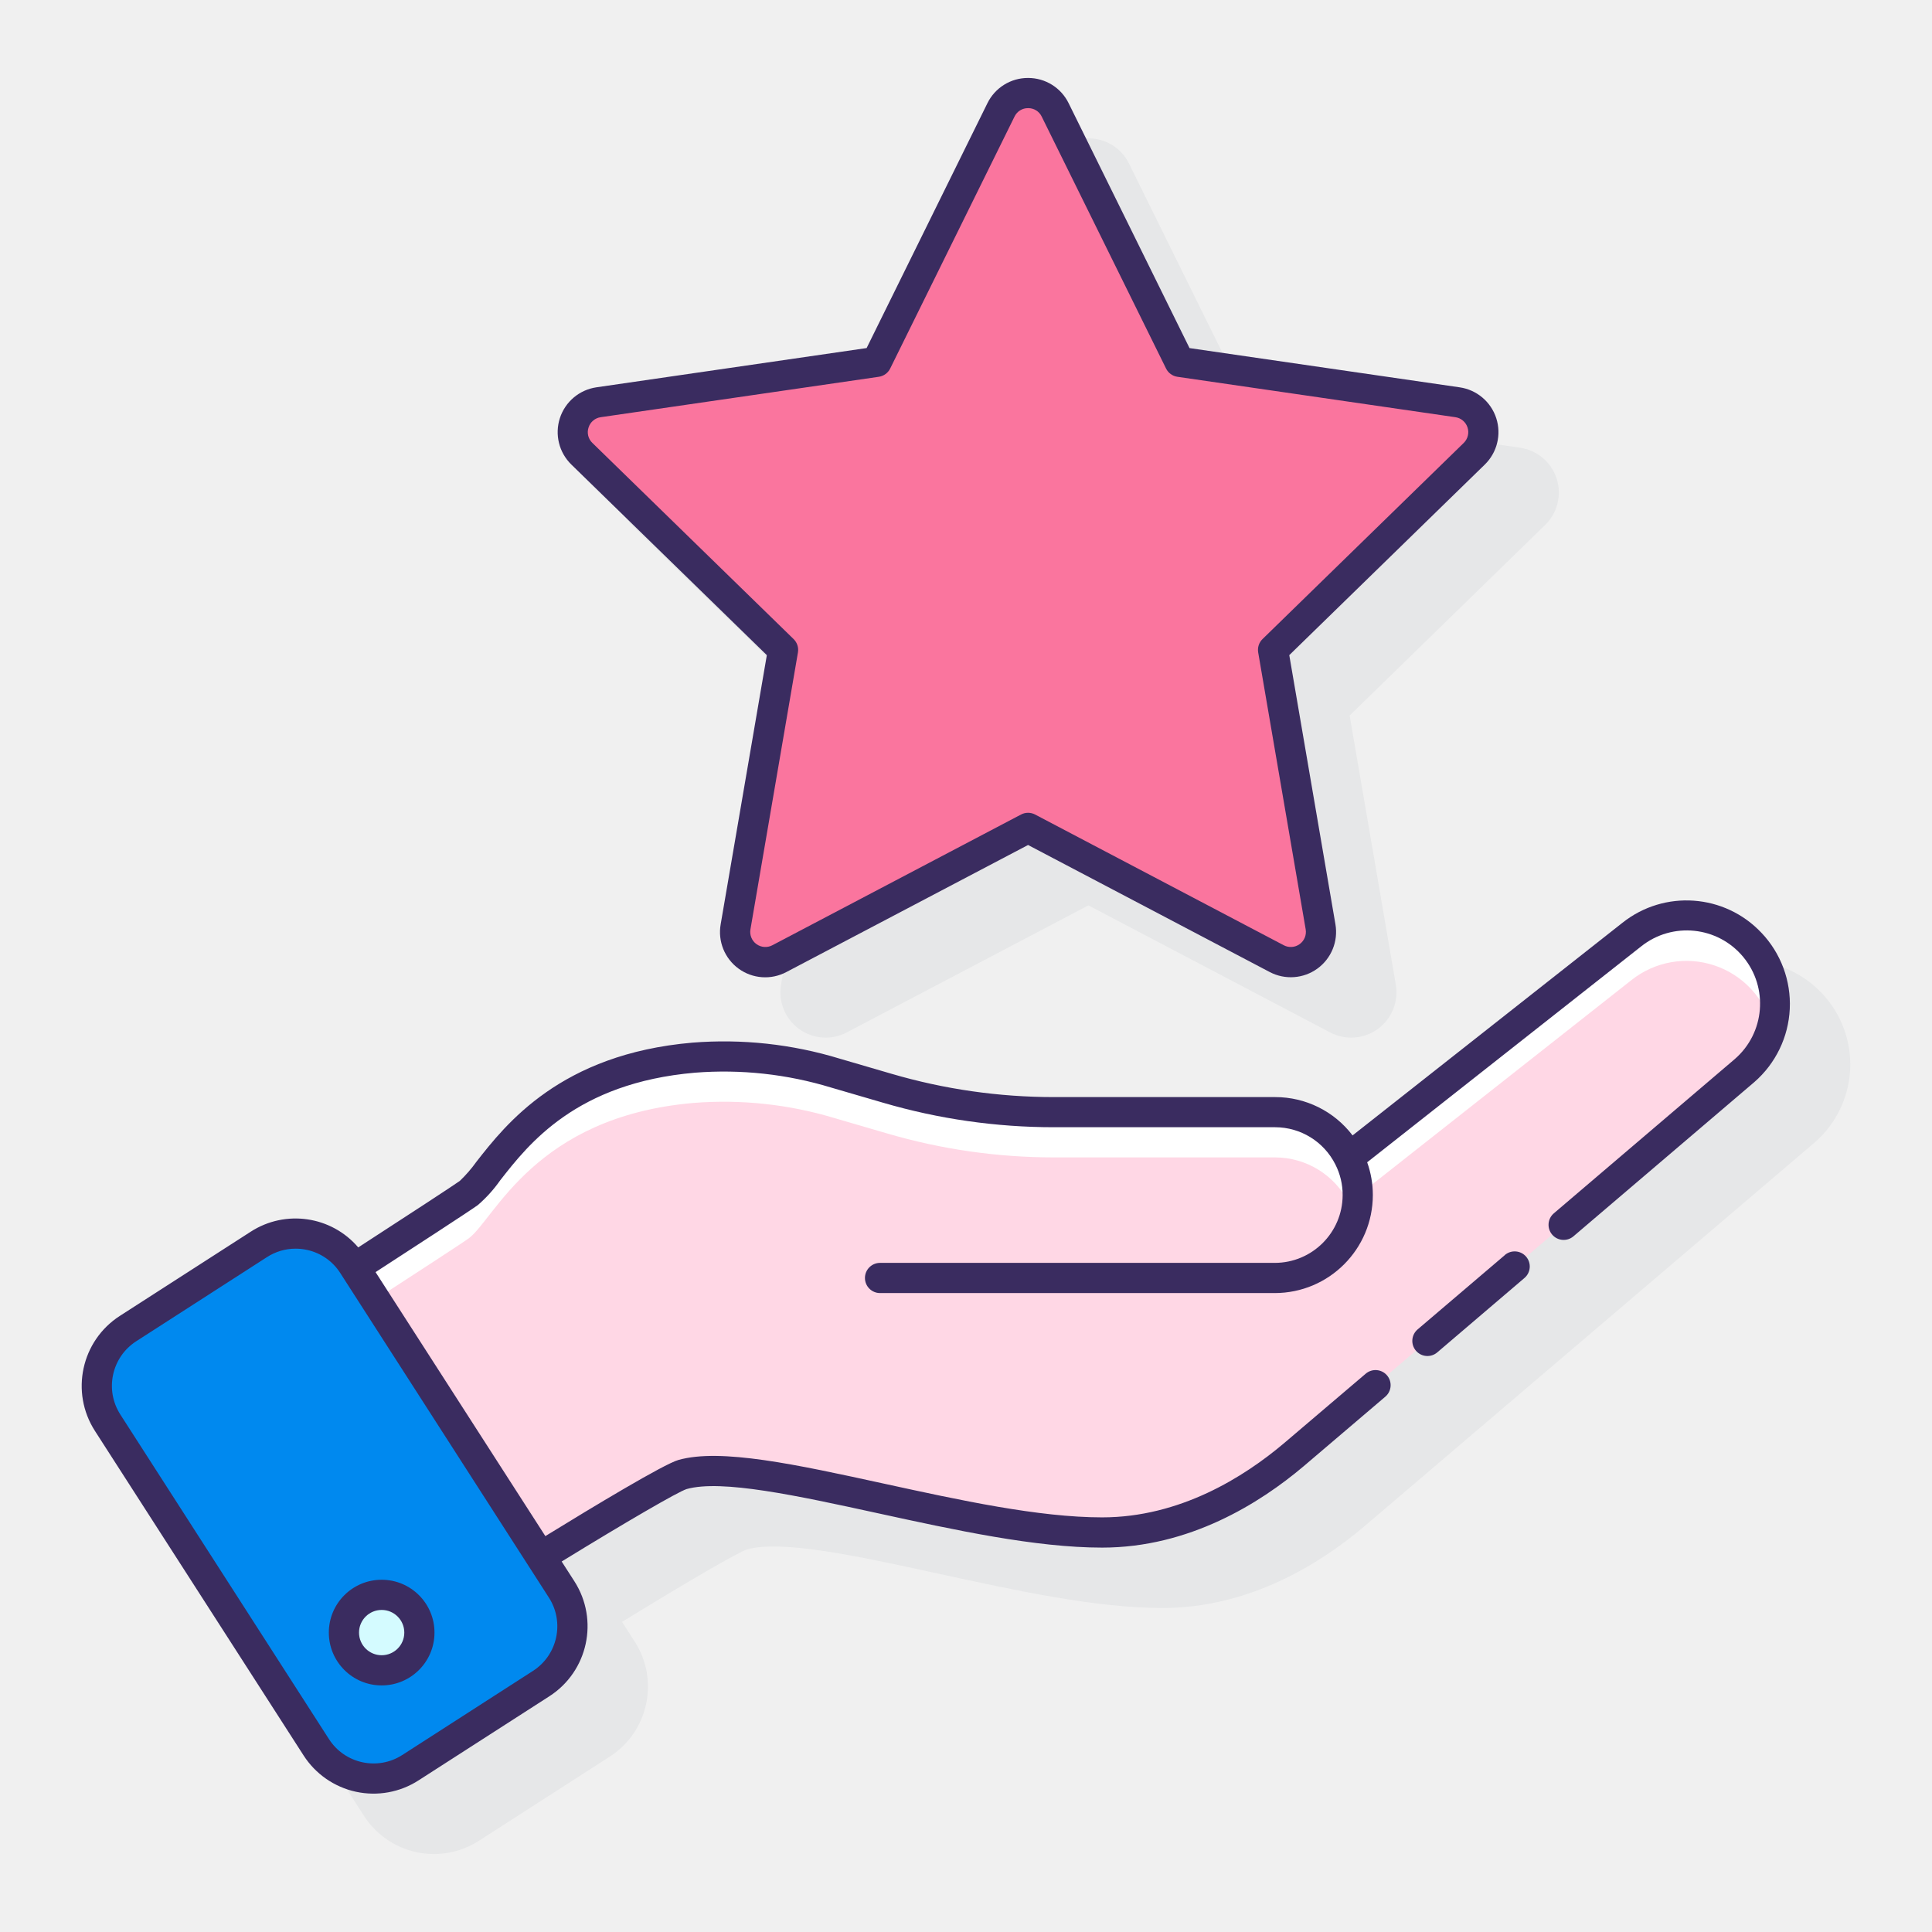
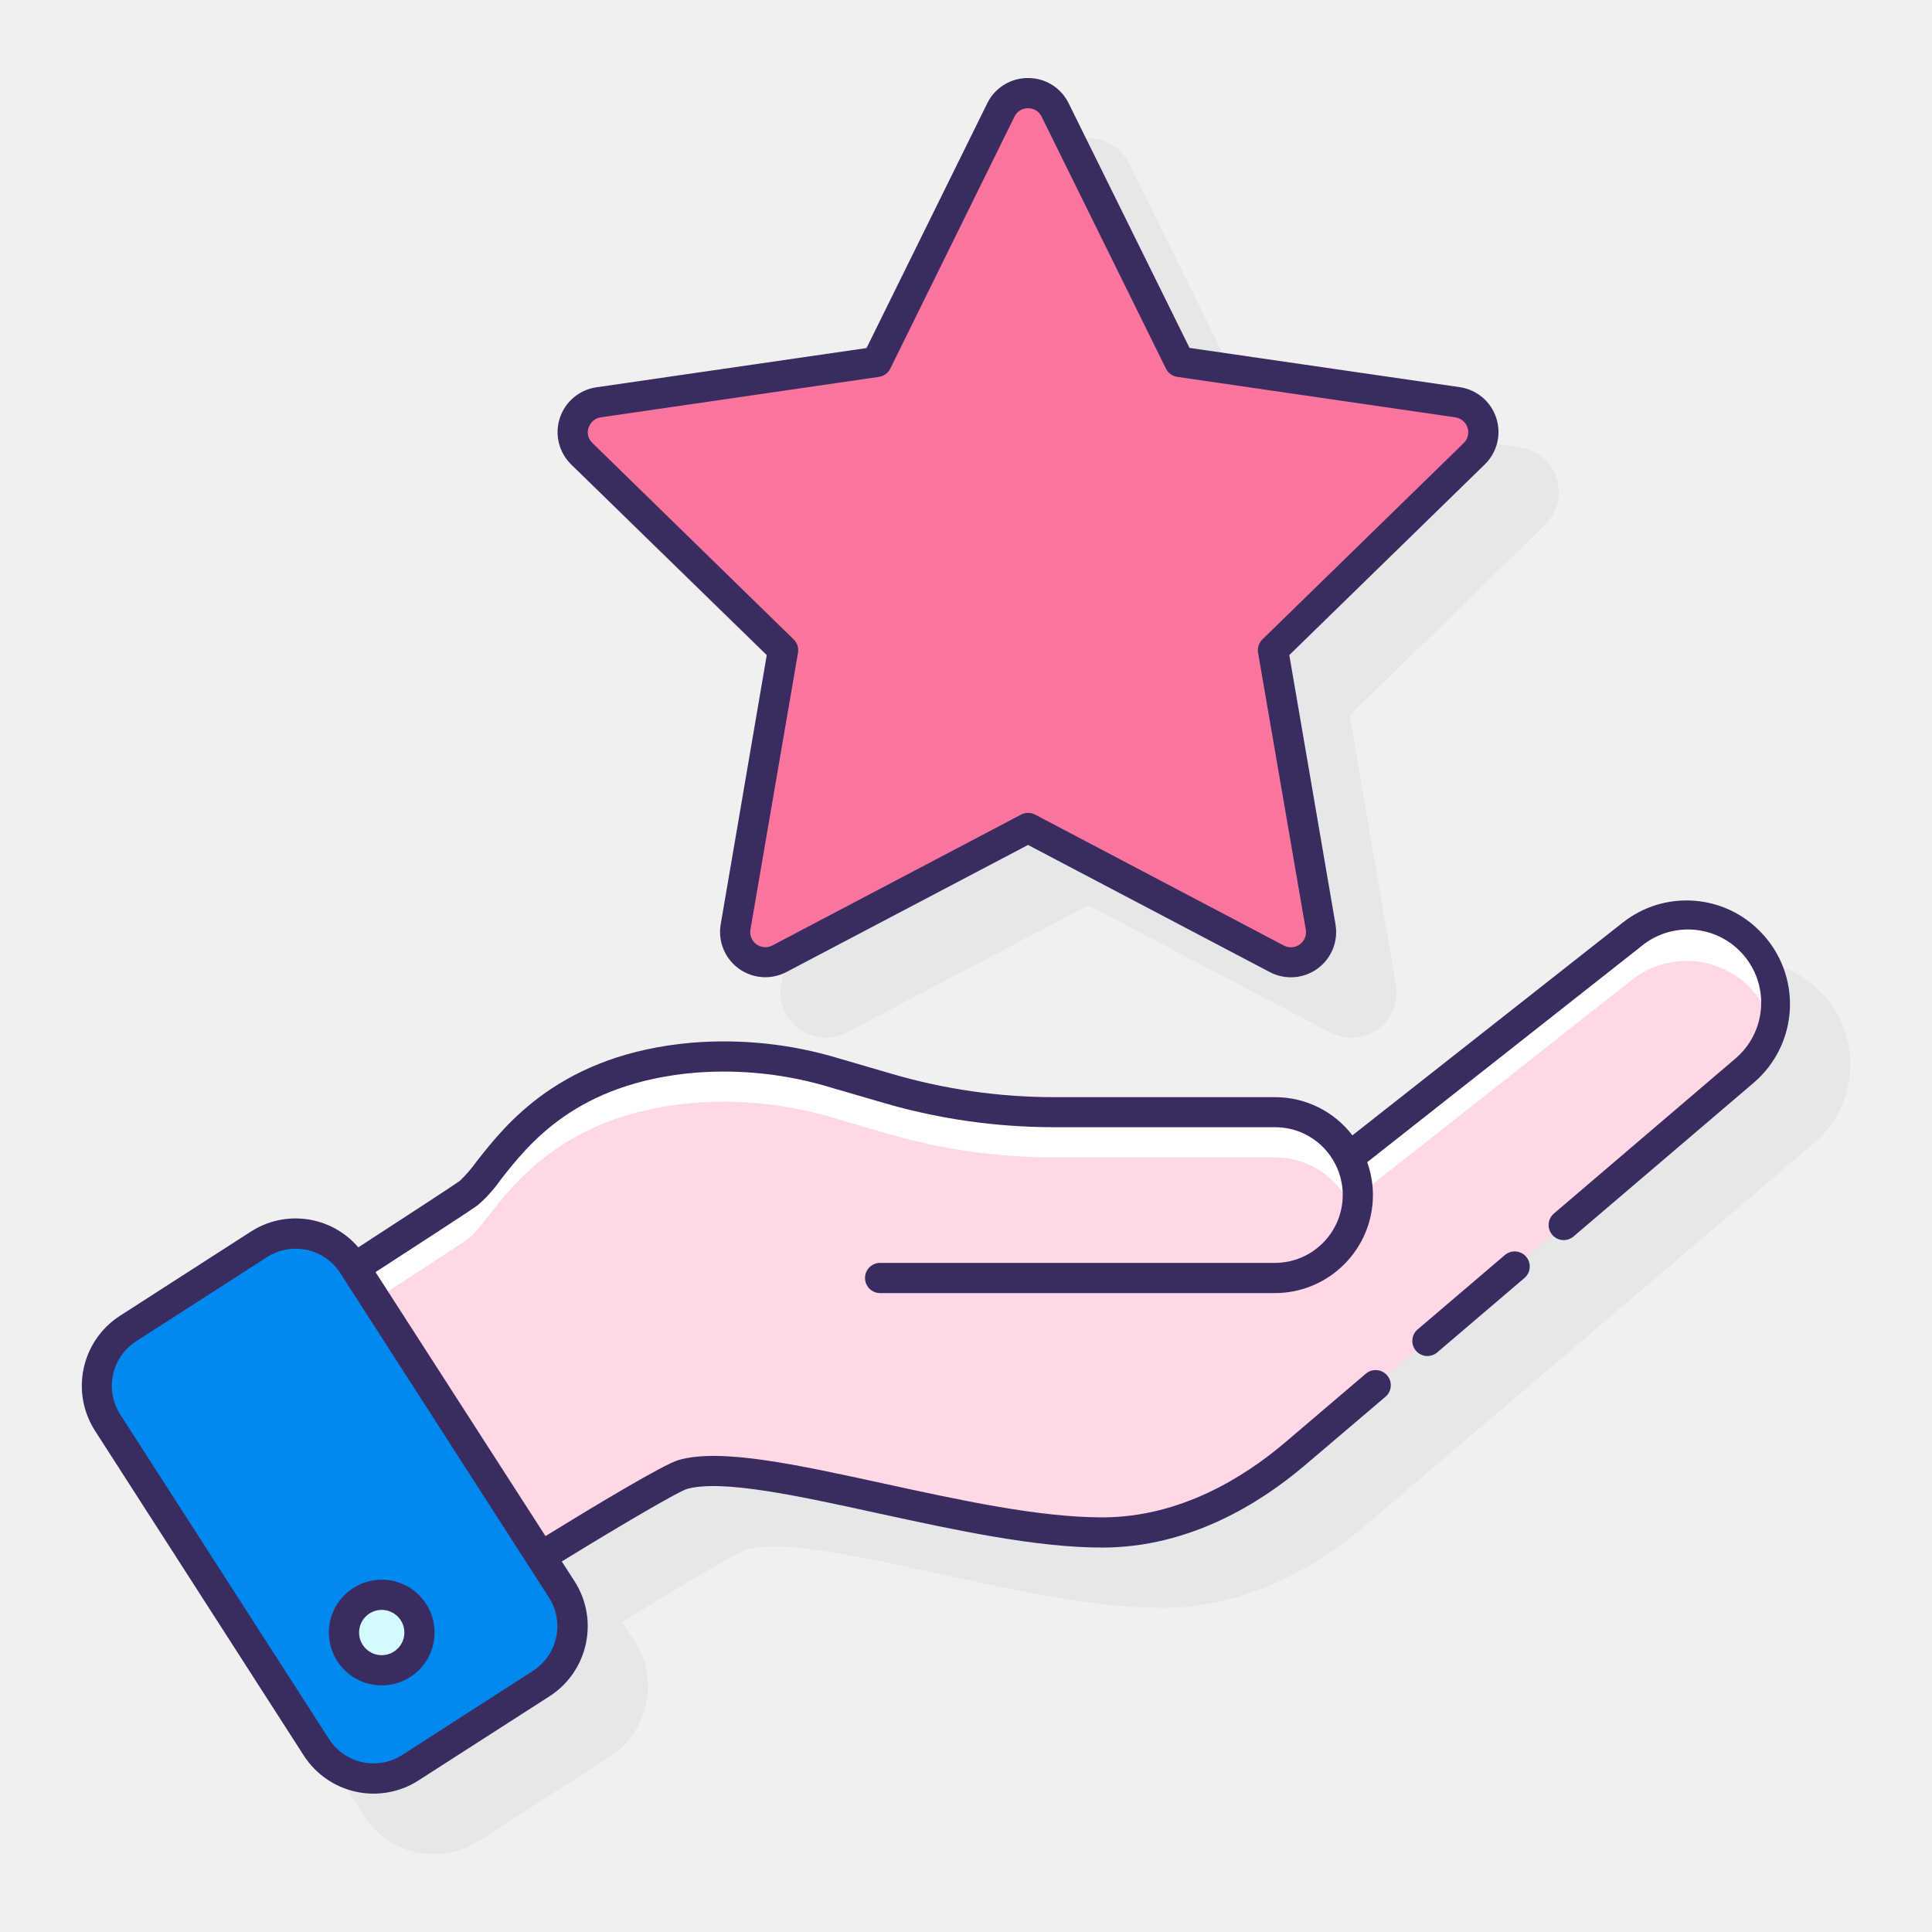
<svg xmlns="http://www.w3.org/2000/svg" height="512" viewBox="0 0 128 128" width="512">
-   <path d="m54.805 47.405-3.058 17.829a3 3 0 0 0 4.353 3.166l16.011-8.417 16.012 8.417a3 3 0 0 0 4.354-3.162l-3.059-17.833 12.954-12.627a3 3 0 0 0 -1.663-5.116l-17.9-2.6-8.009-16.224a2.983 2.983 0 0 0 -2.69-1.672 2.985 2.985 0 0 0 -2.691 1.672l-8.003 16.222-17.9 2.6a3 3 0 0 0 -1.663 5.116z" fill="#e6e7e8" />
-   <path d="m120.7 65.8a6.822 6.822 0 0 0 -9.211-.663l-17.877 14.087a6.436 6.436 0 0 0 -5.126-2.539h-14.664a38.235 38.235 0 0 1 -10.756-1.544l-3.424-1a26.28 26.28 0 0 0 -9.779-1.062c-8.724.755-12.351 5.4-14.3 7.892a8.7 8.7 0 0 1 -1.1 1.267c-.316.236-3.895 2.568-6.73 4.405a5.465 5.465 0 0 0 -7.13-1.035l-8.664 5.574a5.522 5.522 0 0 0 -1.651 7.618l13.824 21.5a5.505 5.505 0 0 0 7.619 1.655l8.669-5.575a5.516 5.516 0 0 0 1.655-7.615l-.843-1.31c4.36-2.679 7.71-4.624 8.279-4.8 2.314-.649 7.327.438 12.632 1.595 5.151 1.123 10.476 2.284 14.9 2.284 5.76 0 10.438-2.932 13.348-5.393 2.46-2.094 29.852-25.441 29.859-25.451a6.852 6.852 0 0 0 .47-9.891z" fill="#e6e7e8" />
-   <path d="m115.975 62.488a5.852 5.852 0 0 0 -7.867-.566l-18.747 14.773a5.473 5.473 0 0 0 -4.875-3.01h-14.664a39.265 39.265 0 0 1 -11.037-1.585l-3.426-1a25.417 25.417 0 0 0 -9.41-1.025c-10.528.911-13.167 7.681-14.886 8.965-.471.352-6.407 4.2-7.56 4.947l12.312 19.154c1.267-.783 8.371-5.156 9.4-5.448 4.86-1.376 18.706 3.841 27.805 3.841 5.517 0 10.02-2.888 12.7-5.155 2.464-2.091 29.854-25.44 29.854-25.44a5.854 5.854 0 0 0 .401-8.451z" fill="#ffd7e5" />
-   <path d="m69.905 7.281 8.239 16.693 18.421 2.677a2 2 0 0 1 1.109 3.411l-13.33 12.994 3.147 18.344a2 2 0 0 1 -2.9 2.108l-16.479-8.659-16.477 8.662a2 2 0 0 1 -2.9-2.108l3.145-18.347-13.33-12.994a2 2 0 0 1 1.108-3.411l18.422-2.677 8.238-16.693a2 2 0 0 1 3.587 0z" fill="#fa759e" />
-   <path d="m31.063 82.037c1.719-1.284 4.358-8.054 14.886-8.965a25.417 25.417 0 0 1 9.41 1.025l3.426 1a39.265 39.265 0 0 0 11.037 1.584h14.664a5.473 5.473 0 0 1 4.875 3.01l18.747-14.773a5.852 5.852 0 0 1 9.28 3.095 5.852 5.852 0 0 0 -9.28-6.095l-18.747 14.777a5.473 5.473 0 0 0 -4.875-3.01h-14.664a39.265 39.265 0 0 1 -11.037-1.585l-3.426-1a25.417 25.417 0 0 0 -9.41-1.025c-10.528.911-13.167 7.681-14.886 8.965-.471.352-6.407 4.2-7.56 4.947l1.361 2.113c2.155-1.4 5.836-3.789 6.199-4.063z" fill="#fff" />
-   <rect fill="#0089ef" height="34.589" rx="4.512" transform="matrix(.841 -.541 .541 .841 -50.466 27.865)" width="19.327" x="12.506" y="82.485" />
-   <circle cx="25.286" cy="108.164" fill="#d4fbff" r="2.5" />
+   <path d="M54.8 47.4l-3.05 17.83a3 3 0 004.35 3.17l16.01-8.42 16.01 8.42a3 3 0 004.36-3.16L89.42 47.4l12.95-12.63a3 3 0 00-1.66-5.12l-17.9-2.6-8.01-16.22a2.98 2.98 0 00-2.69-1.67 2.98 2.98 0 00-2.7 1.67l-8 16.22-17.9 2.6a3 3 0 00-1.66 5.12z" fill="#e6e7e8" />
+   <path d="M120.7 65.8a6.82 6.82 0 00-9.21-.66L93.6 79.22a6.44 6.44 0 00-5.12-2.53H73.82a38.23 38.23 0 01-10.75-1.55l-3.43-1a26.28 26.28 0 00-9.78-1.06c-8.72.75-12.35 5.4-14.3 7.9a8.7 8.7 0 01-1.1 1.26c-.31.23-3.9 2.57-6.73 4.4a5.46 5.46 0 00-7.13-1.03l-8.66 5.57a5.52 5.52 0 00-1.65 7.62l13.82 21.5a5.5 5.5 0 007.62 1.66l8.67-5.58a5.52 5.52 0 001.66-7.62l-.85-1.3c4.36-2.68 7.71-4.63 8.28-4.8 2.31-.65 7.33.43 12.63 1.59 5.15 1.12 10.48 2.28 14.9 2.28 5.76 0 10.44-2.93 13.35-5.39l29.86-25.45a6.85 6.85 0 00.47-9.9z" fill="#e6e7e8" />
+   <path d="M115.97 62.49a5.85 5.85 0 00-7.86-.57L89.36 76.7a5.47 5.47 0 00-4.87-3H69.82a39.27 39.27 0 01-11.04-1.59l-3.42-1a25.42 25.42 0 00-9.41-1.02c-10.53.9-13.17 7.68-14.89 8.96-.47.35-6.4 4.2-7.56 4.95l12.31 19.15c1.27-.78 8.38-5.16 9.4-5.45 4.86-1.37 18.71 3.84 27.81 3.84 5.52 0 10.02-2.88 12.7-5.15l29.85-25.44a5.85 5.85 0 00.4-8.45z" fill="#ffd7e5" />
+   <path d="M69.9 7.28l8.24 16.7 18.43 2.67a2 2 0 011.1 3.41l-13.33 13L87.5 61.4a2 2 0 01-2.9 2.1l-16.48-8.65-16.48 8.66a2 2 0 01-2.9-2.1l3.15-18.35-13.33-13a2 2 0 011.1-3.4l18.43-2.69 8.24-16.69a2 2 0 013.59 0z" fill="#fa759e" />
+   <path d="M31.06 82.04c1.72-1.29 4.36-8.06 14.89-8.97a25.42 25.42 0 019.4 1.03l3.43 1a39.27 39.27 0 0011.04 1.58H84.5a5.47 5.47 0 014.87 3.01l18.75-14.77a5.85 5.85 0 019.28 3.1 5.85 5.85 0 00-9.28-6.1L89.36 76.7a5.47 5.47 0 00-4.87-3.01H69.82A39.27 39.27 0 0158.8 72.1l-3.43-1a25.42 25.42 0 00-9.41-1.02c-10.53.9-13.17 7.68-14.89 8.96-.47.35-6.4 4.2-7.56 4.95l1.36 2.11c2.16-1.4 5.84-3.79 6.2-4.06z" fill="#fff" />
+   <rect fill="#0089ef" height="34.59" rx="4.51" transform="rotate(-32.75 22.18 99.8)" width="19.33" x="12.51" y="82.48" />
+   <circle cx="25.29" cy="108.16" fill="#d4fbff" r="2.5" />
  <g fill="#3a2c60">
-     <path d="m50.805 43.405-3.058 17.829a2.995 2.995 0 0 0 4.353 3.166l16.012-8.417 16.011 8.417a3 3 0 0 0 4.353-3.162l-3.058-17.833 12.954-12.627a3 3 0 0 0 -1.663-5.116l-17.9-2.6-8.009-16.224a2.984 2.984 0 0 0 -2.69-1.673 2.986 2.986 0 0 0 -2.691 1.673l-8.003 16.222-17.9 2.6a3 3 0 0 0 -1.664 5.116zm-11.811-15.084a.986.986 0 0 1 .808-.681l18.421-2.677a1 1 0 0 0 .754-.547l8.238-16.693a.982.982 0 0 1 .9-.558.982.982 0 0 1 .9.558l8.239 16.693a1 1 0 0 0 .753.547l18.415 2.677a1 1 0 0 1 .553 1.706l-13.33 12.994a1 1 0 0 0 -.287.885l3.147 18.347a1 1 0 0 1 -1.451 1.054l-16.477-8.662a1 1 0 0 0 -.931 0l-16.476 8.662a1 1 0 0 1 -1.451-1.054l3.147-18.347a1 1 0 0 0 -.288-.885l-13.33-12.994a.981.981 0 0 1 -.254-1.025z" />
-     <path d="m116.7 61.8a6.821 6.821 0 0 0 -9.211-.662l-17.877 14.086a6.436 6.436 0 0 0 -5.126-2.539h-14.664a38.24 38.24 0 0 1 -10.756-1.544l-3.425-1a26.275 26.275 0 0 0 -9.778-1.062c-8.723.754-12.351 5.4-14.3 7.891a8.836 8.836 0 0 1 -1.1 1.269c-.3.224-3.562 2.352-6.728 4.405a5.468 5.468 0 0 0 -7.131-1.036l-8.662 5.572a5.518 5.518 0 0 0 -1.654 7.62l13.824 21.5a5.506 5.506 0 0 0 7.619 1.654l8.669-5.574a5.518 5.518 0 0 0 1.655-7.615l-.843-1.311c4.3-2.64 7.719-4.626 8.28-4.8 2.312-.651 7.324.437 12.631 1.594 5.151 1.124 10.477 2.285 14.9 2.285 5.763 0 10.439-2.932 13.349-5.393.595-.505 2.645-2.25 5.41-4.607a1 1 0 1 0 -1.3-1.522c-2.764 2.356-4.812 4.1-5.406 4.6-2.653 2.244-6.9 4.919-12.056 4.919-4.208 0-9.427-1.138-14.474-2.239-5.8-1.264-10.8-2.357-13.6-1.564-.966.274-5.618 3.078-8.815 5.044l-11.249-17.49c2.181-1.414 6.355-4.126 6.779-4.444a8.978 8.978 0 0 0 1.478-1.637c1.885-2.413 5.041-6.452 12.9-7.131a24.356 24.356 0 0 1 9.04.989l3.427 1a40.249 40.249 0 0 0 11.318 1.624h14.662a4.469 4.469 0 0 1 3.985 2.465 4.429 4.429 0 0 1 .483 2.028 4.5 4.5 0 0 1 -4.494 4.494h-26.155a1 1 0 0 0 0 2h26.155a6.5 6.5 0 0 0 6.494-6.494 6.436 6.436 0 0 0 -.375-2.171l18.148-14.3a4.854 4.854 0 0 1 6.2 7.468l-11.981 10.214a1 1 0 1 0 1.3 1.522l11.984-10.218a6.854 6.854 0 0 0 .47-9.891zm-81.387 48.9-8.664 5.575a3.512 3.512 0 0 1 -4.854-1.055l-13.824-21.507a3.515 3.515 0 0 1 1.053-4.851l8.664-5.575a3.483 3.483 0 0 1 1.894-.56 3.562 3.562 0 0 1 .752.081 3.485 3.485 0 0 1 2.209 1.533l13.824 21.506a3.515 3.515 0 0 1 -1.054 4.853z" />
-     <path d="m99.706 83.148-5.785 4.929a1 1 0 0 0 1.3 1.523l5.779-4.931a1 1 0 1 0 -1.3-1.521z" />
-     <path d="m25.286 104.663a3.5 3.5 0 1 0 3.5 3.5 3.5 3.5 0 0 0 -3.5-3.5zm0 5a1.5 1.5 0 1 1 1.5-1.5 1.5 1.5 0 0 1 -1.5 1.5z" />
+     <path d="M50.8 43.4l-3.05 17.83a3 3 0 004.35 3.17l16.01-8.42 16.01 8.42a3 3 0 004.36-3.16L85.42 43.4l12.95-12.63a3 3 0 00-1.66-5.12l-17.9-2.6L70.8 6.84a2.98 2.98 0 00-2.69-1.67 2.99 2.99 0 00-2.7 1.67l-8 16.22-17.9 2.6a3 3 0 00-1.66 5.12zM39 28.33a.99.99 0 01.8-.68l18.42-2.68a1 1 0 00.76-.54l8.23-16.7a.98.98 0 01.9-.56.98.98 0 01.9.56l8.24 16.7a1 1 0 00.76.54l18.41 2.68a1 1 0 01.56 1.7l-13.33 13a1 1 0 00-.3.89l3.16 18.34a1 1 0 01-1.46 1.06l-16.47-8.67a1 1 0 00-.93 0l-16.48 8.67a1 1 0 01-1.45-1.06l3.15-18.34a1 1 0 00-.3-.89l-13.32-13a.98.98 0 01-.26-1.02z" />
+     <path d="M116.7 61.8a6.82 6.82 0 00-9.21-.66L89.6 75.22a6.44 6.44 0 00-5.12-2.53H69.82a38.24 38.24 0 01-10.75-1.55l-3.43-1a26.27 26.27 0 00-9.78-1.06c-8.72.75-12.35 5.4-14.3 7.89a8.84 8.84 0 01-1.1 1.27c-.3.22-3.56 2.35-6.72 4.4a5.47 5.47 0 00-7.14-1.03l-8.66 5.57A5.52 5.52 0 006.3 94.8l13.82 21.5a5.5 5.5 0 007.62 1.65l8.67-5.57a5.52 5.52 0 001.66-7.61l-.85-1.32c4.3-2.64 7.72-4.62 8.28-4.8 2.31-.65 7.33.44 12.63 1.6 5.15 1.12 10.48 2.28 14.9 2.28 5.77 0 10.44-2.93 13.35-5.39l5.41-4.6a1 1 0 10-1.3-1.53l-5.4 4.6c-2.66 2.25-6.9 4.92-12.06 4.92-4.2 0-9.43-1.14-14.47-2.24-5.8-1.26-10.8-2.36-13.6-1.56-.97.27-5.62 3.07-8.82 5.04L24.88 84.28c2.18-1.41 6.36-4.12 6.78-4.44a8.98 8.98 0 001.48-1.64c1.88-2.41 5.04-6.45 12.9-7.13a24.36 24.36 0 019.04.99l3.43 1a40.25 40.25 0 0011.31 1.62H84.5a4.47 4.47 0 013.98 2.47 4.43 4.43 0 01.48 2.02 4.5 4.5 0 01-4.49 4.5H58.31a1 1 0 000 2h26.15a6.5 6.5 0 006.5-6.5 6.44 6.44 0 00-.38-2.17l18.15-14.3a4.85 4.85 0 016.2 7.47L102.95 80.4a1 1 0 101.3 1.52l11.98-10.22a6.85 6.85 0 00.47-9.9zm-81.39 48.9l-8.66 5.57a3.51 3.51 0 01-4.85-1.05L7.97 93.72a3.52 3.52 0 011.05-4.86l8.67-5.57a3.48 3.48 0 011.9-.56 3.56 3.56 0 01.74.08 3.48 3.48 0 012.21 1.53l13.83 21.5a3.52 3.52 0 01-1.06 4.86z" />
+     <path d="M99.7 83.15l-5.78 4.93a1 1 0 001.3 1.52l5.78-4.93a1 1 0 10-1.3-1.52zM25.29 104.66a3.5 3.5 0 103.5 3.5 3.5 3.5 0 00-3.5-3.5zm0 5a1.5 1.5 0 111.5-1.5 1.5 1.5 0 01-1.5 1.5z" />
  </g>
</svg>
